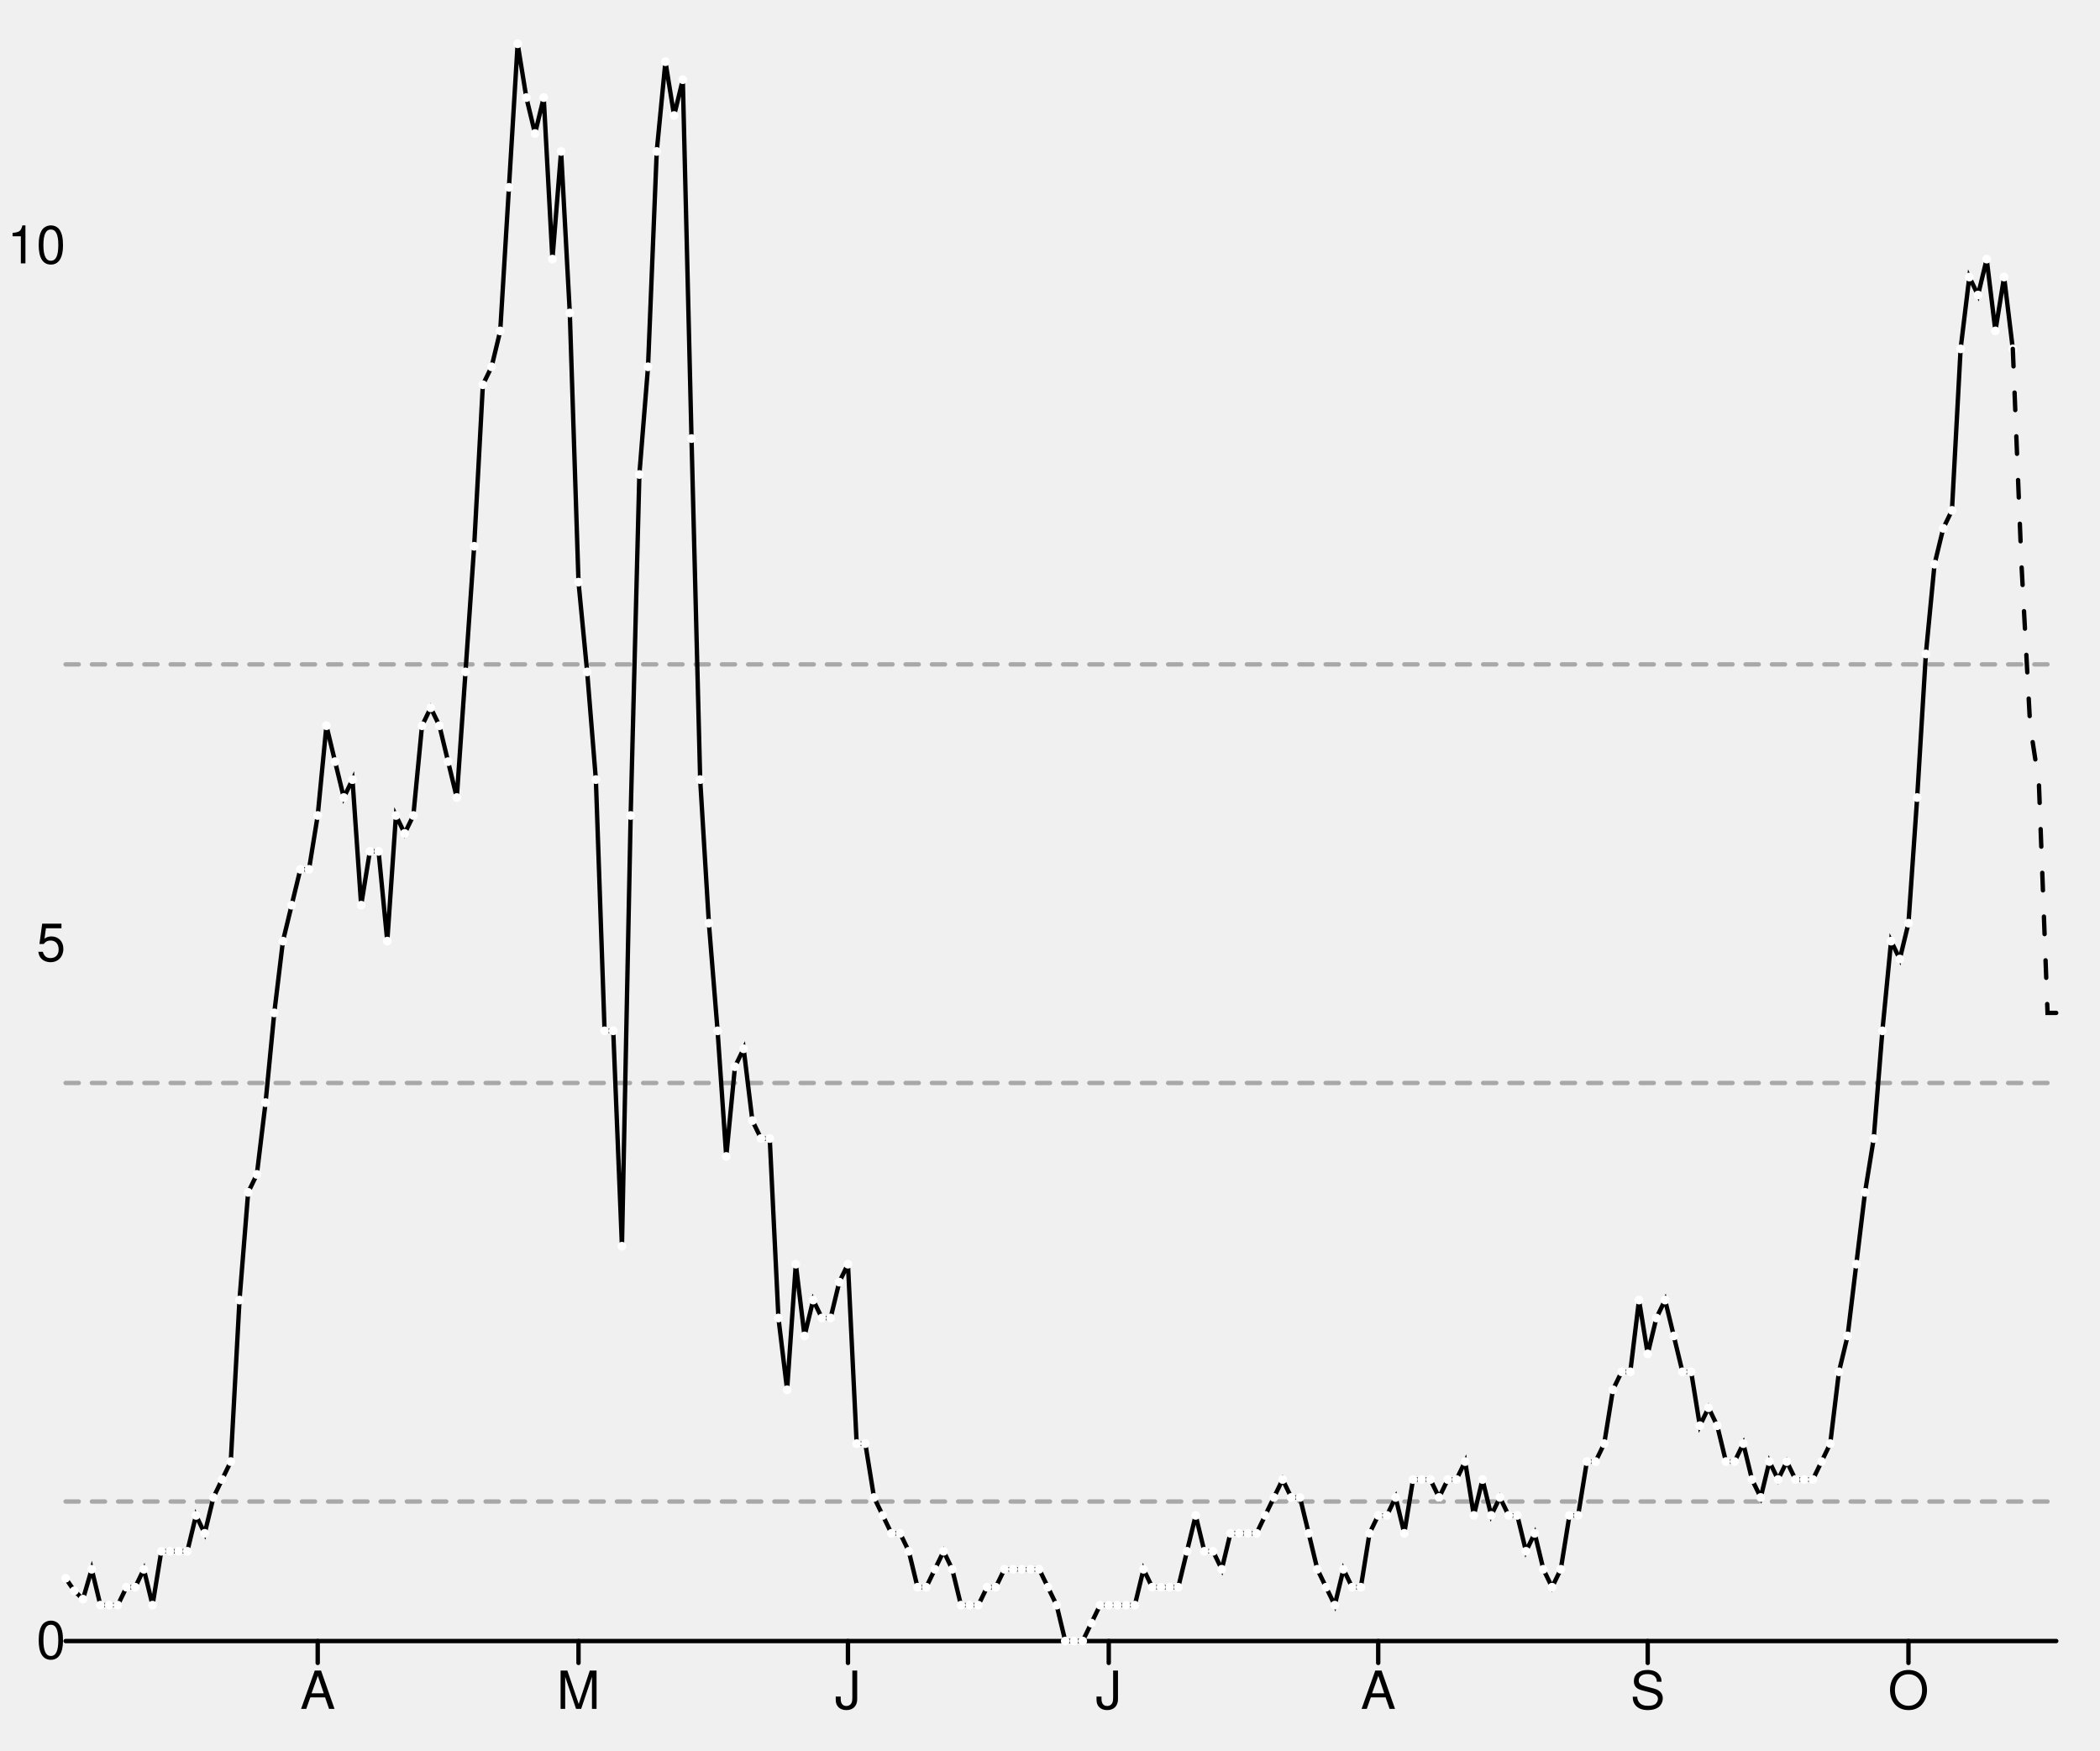
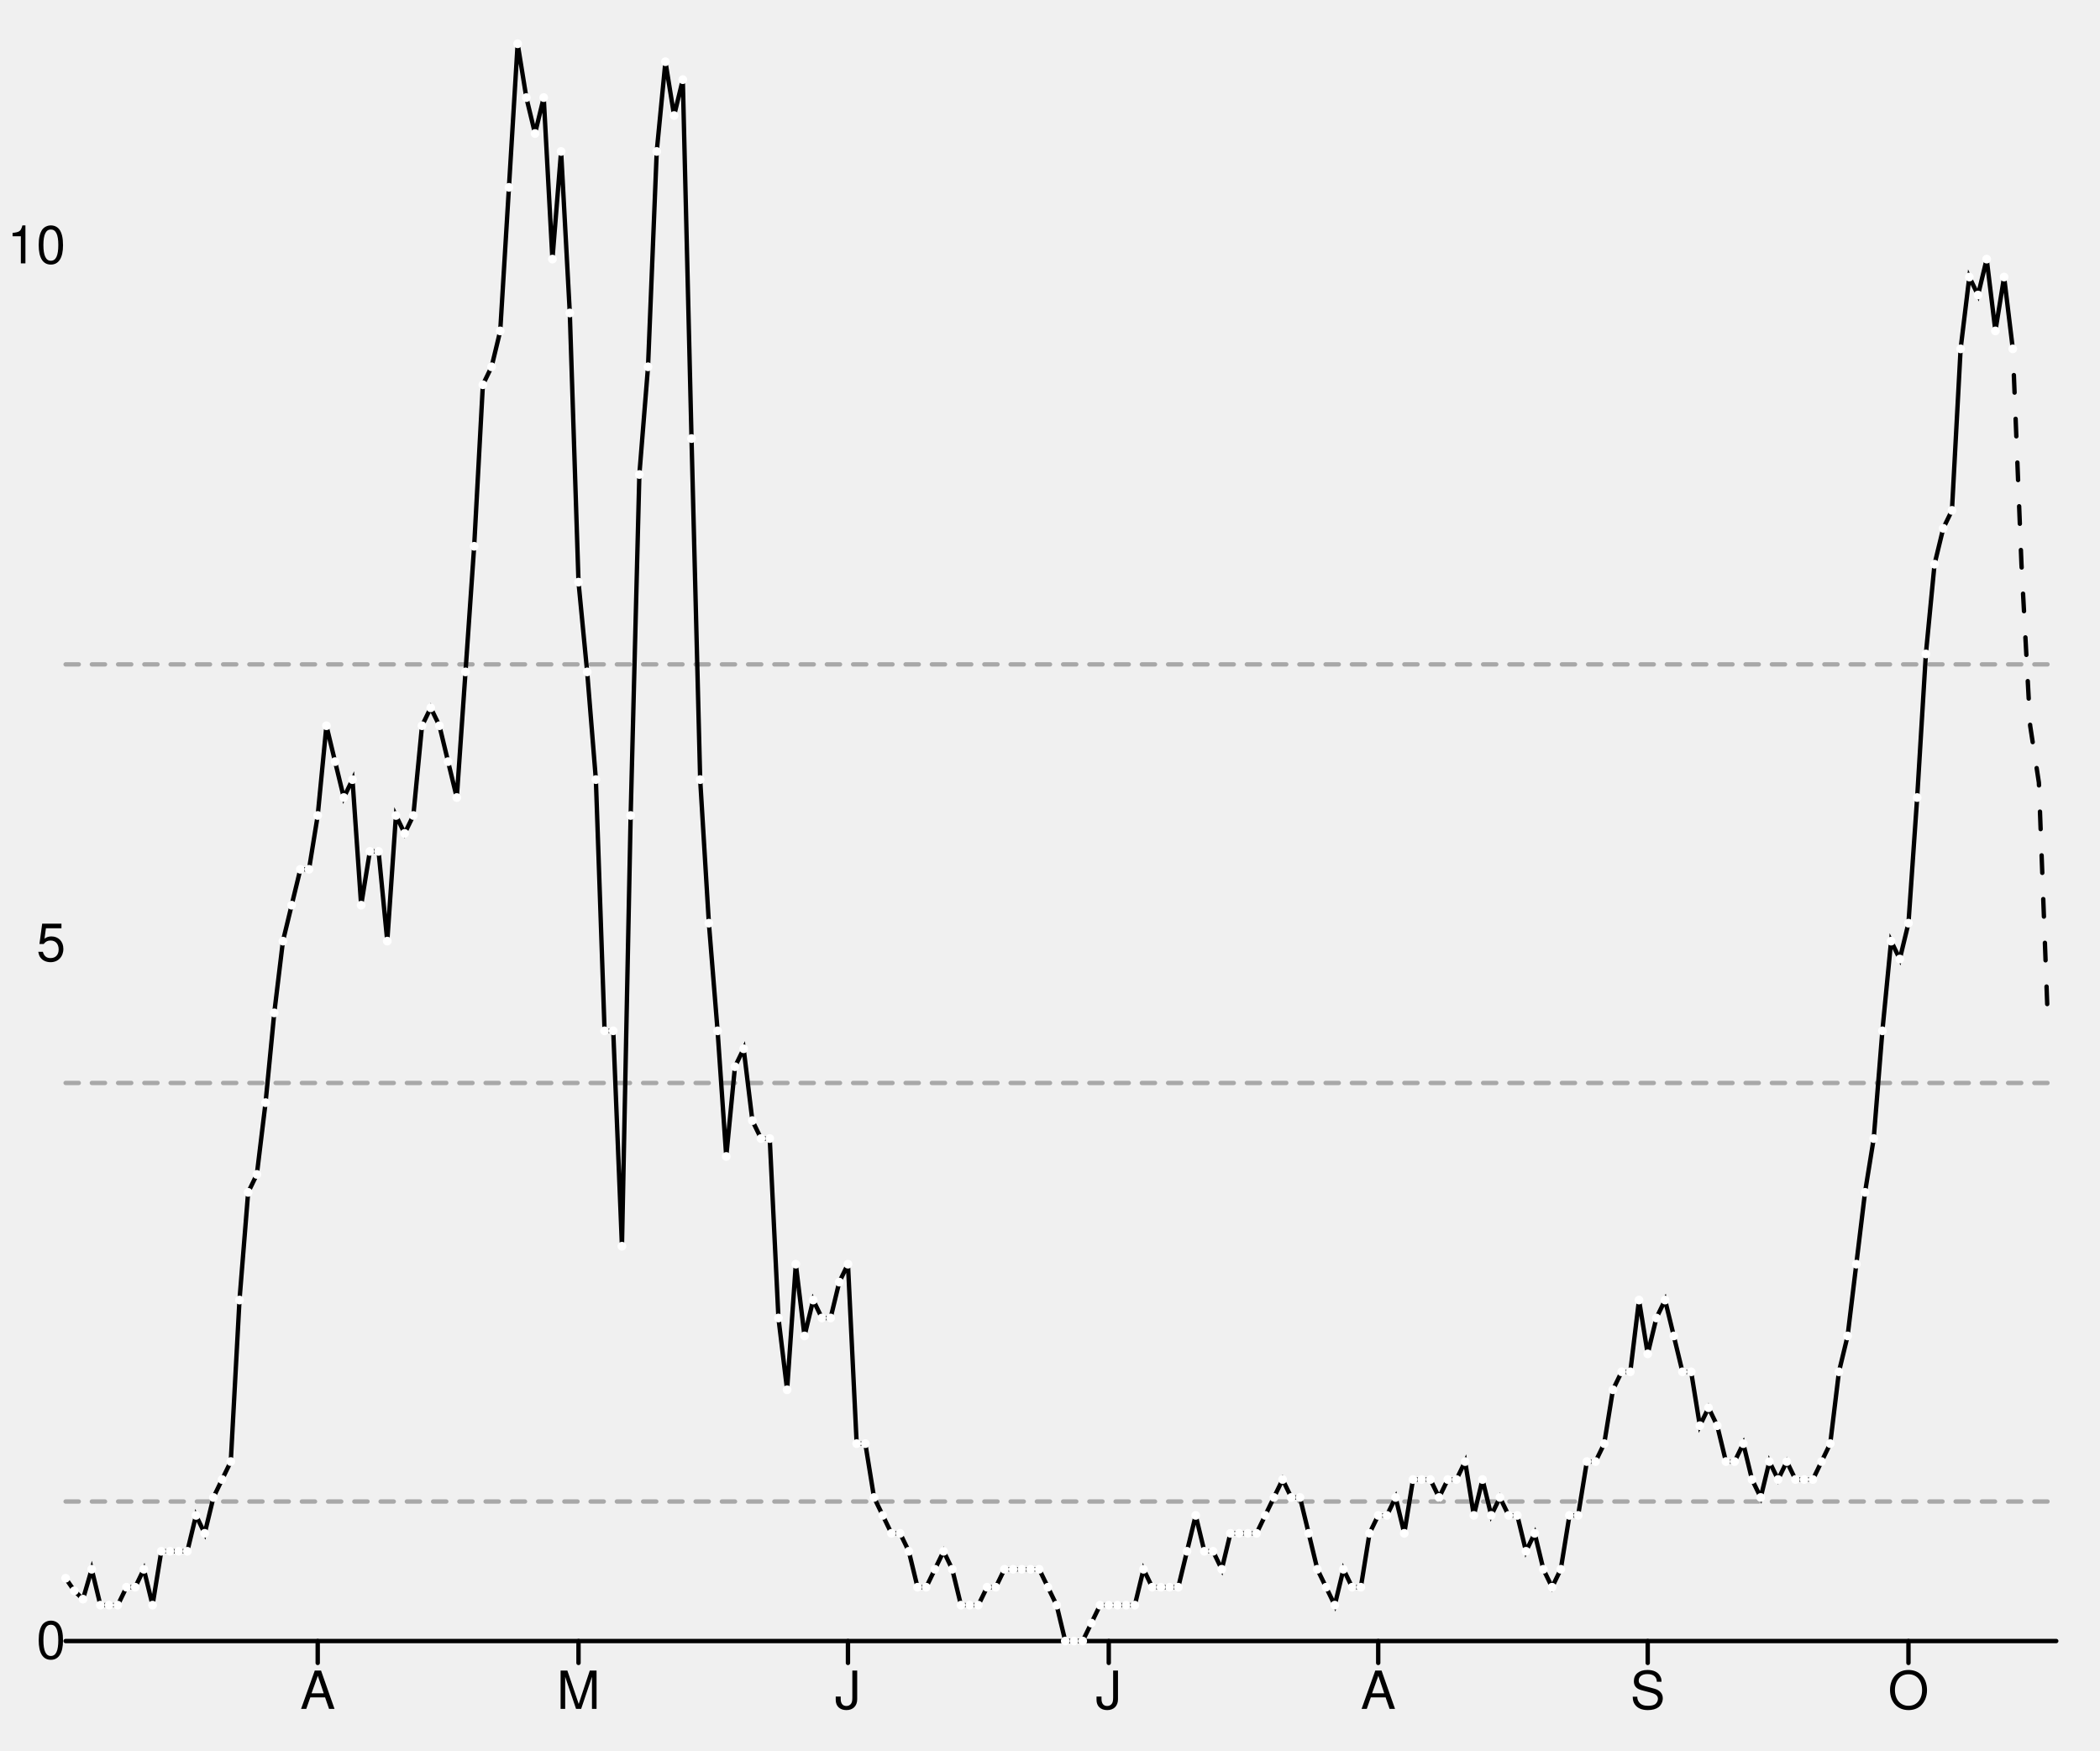
<svg xmlns="http://www.w3.org/2000/svg" width="480" height="400" viewBox="0 0 480 400" style="overflow:display" preserveAspectRatio="xMinYMin meet" overflow="visible">
  <defs>
    <style>
	.data-series path.line { fill-opacity: 0; stroke: black; }
	.data-series path.line.dotted { stroke-dasharray: 12 20 }
	.data-series:hover path.line, .data-series.on path.line { stroke-width: 1; }
	.data-series:hover circle, .data-series.on circle { display: inline; }
	.graph-grid { font-family: "Helvetica Neue",Helvetica,Arial,"Lucida Grande",sans-serif; }
	.graph-grid line { stroke: black; stroke-width: 1; stroke-linecap: round; }
	.graph-grid.graph-grid-x text { text-anchor: middle; dominant-baseline: hanging; transform: translateY(10px); }
	.graph-grid.graph-grid-y text { text-anchor: end; dominant-baseline: middle; transform: translateX(-10px); }
	</style>
  </defs>
  <g class="graph-grid graph-grid-y">
    <line x1="15.00" y1="375.00" x2="470.00" y2="375.00" data-left="15" />
    <text x="25" y="375" text-anchor="end">0</text>
    <text x="25" y="215.585" text-anchor="end">5</text>
    <text x="25" y="56.17" text-anchor="end">10</text>
    <text style="text-anchor:middle;dominant-baseline:hanging;font-weight:bold;transform: translateY(192.5px) rotate(-90deg);" />
  </g>
  <g class="graph-grid graph-grid-x">
    <line class="tick" x1="72.62" y1="375.00" x2="72.62" y2="380.00" />
    <text x="72.62" y="375" text-anchor="middle">A</text>
    <line class="tick" x1="132.23" y1="375.00" x2="132.23" y2="380.00" />
    <text x="132.227" y="375" text-anchor="middle">M</text>
    <line class="tick" x1="193.82" y1="375.00" x2="193.82" y2="380.00" />
    <text x="193.821" y="375" text-anchor="middle">J</text>
    <line class="tick" x1="253.43" y1="375.00" x2="253.43" y2="380.00" />
    <text x="253.428" y="375" text-anchor="middle">J</text>
    <line class="tick" x1="315.02" y1="375.00" x2="315.02" y2="380.00" />
    <text x="315.022" y="375" text-anchor="middle">A</text>
    <line class="tick" x1="376.62" y1="375.00" x2="376.62" y2="380.00" />
    <text x="376.616" y="375" text-anchor="middle">S</text>
    <line class="tick" x1="436.22" y1="375.00" x2="436.22" y2="380.00" />
    <text x="436.223" y="375" text-anchor="middle">O</text>
    <text style="text-anchor:middle;dominant-baseline:hanging;font-weight:bold;transform: translateY(192.5px) rotate(-90deg);" />
  </g>
  <g data-series="widespread" class="data-series">
    <path d="M 15.00,151.82L 470.00,151.82" id="E07000181-level-0" class="line" stroke-width="1" stroke-linecap="round" stroke-dasharray="3,3" fill-opacity="0.3" opacity="0.3" />
  </g>
  <g data-series="substantial" class="data-series">
    <path d="M 15.00,247.47L 470.00,247.47" id="E07000181-level-1" class="line" stroke-width="1" stroke-linecap="round" stroke-dasharray="3,3" fill-opacity="0.3" opacity="0.3" />
  </g>
  <g data-series="moderate" class="data-series">
    <path d="M 15.00,343.12L 470.00,343.12" id="E07000181-level-2" class="line" stroke-width="1" stroke-linecap="round" stroke-dasharray="3,3" fill-opacity="0.3" opacity="0.3" />
  </g>
  <g data-series="new-cases" class="data-series">
    <path d="M 15.00,360.65L 16.99,363.52L 18.97,365.43L 20.96,358.60L 22.95,366.80L 24.93,366.80L 26.92,366.80L 28.91,362.70L 30.90,362.70L 32.88,358.60L 34.87,366.80L 36.86,354.49L 38.84,354.49L 40.83,354.49L 42.82,354.49L 44.80,346.29L 46.79,350.39L 48.78,342.19L 50.76,338.09L 52.75,333.99L 54.74,297.08L 56.72,272.47L 58.71,268.37L 60.70,251.97L 62.69,231.46L 64.67,215.06L 66.66,206.85L 68.65,198.65L 70.63,198.65L 72.62,186.35L 74.61,165.84L 76.59,174.04L 78.58,182.25L 80.57,178.15L 82.55,206.85L 84.54,194.55L 86.53,194.55L 88.52,215.06L 90.50,186.35L 92.49,190.45L 94.48,186.35L 96.46,165.84L 98.45,161.74L 100.44,165.84L 102.42,174.04L 104.41,182.25L 106.40,153.54L 108.38,124.83L 110.37,87.92L 112.36,83.82L 114.34,75.62L 116.33,42.81L 118.32,10.00L 120.31,22.30L 122.29,30.51L 124.28,22.30L 126.27,59.21L 128.25,34.61L 130.24,71.52L 132.23,133.03L 134.21,153.54L 136.20,178.15L 138.19,235.56L 140.17,235.56L 142.16,284.78L 144.15,186.35L 146.14,108.43L 148.12,83.82L 150.11,34.61L 152.10,14.10L 154.08,26.40L 156.07,18.20L 158.06,100.22L 160.04,178.15L 162.03,210.96L 164.02,235.56L 166.00,264.27L 167.99,243.76L 169.98,239.66L 171.97,256.07L 173.95,260.17L 175.94,260.17L 177.93,301.18L 179.91,317.58L 181.90,288.88L 183.89,305.28L 185.87,297.08L 187.86,301.18L 189.85,301.18L 191.83,292.98L 193.82,288.88L 195.81,329.89L 197.79,329.89L 199.78,342.19L 201.77,346.29L 203.76,350.39L 205.74,350.39L 207.73,354.49L 209.72,362.70L 211.70,362.70L 213.69,358.60L 215.68,354.49L 217.66,358.60L 219.65,366.80L 221.64,366.80L 223.62,366.80L 225.61,362.70L 227.60,362.70L 229.59,358.60L 231.57,358.60L 233.56,358.60L 235.55,358.60L 237.53,358.60L 239.52,362.70L 241.51,366.80L 243.49,375.00L 245.48,375.00L 247.47,375.00L 249.45,370.90L 251.44,366.80L 253.43,366.80L 255.41,366.80L 257.40,366.80L 259.39,366.80L 261.38,358.60L 263.36,362.70L 265.35,362.70L 267.34,362.70L 269.32,362.70L 271.31,354.49L 273.30,346.29L 275.28,354.49L 277.27,354.49L 279.26,358.60L 281.24,350.39L 283.23,350.39L 285.22,350.39L 287.21,350.39L 289.19,346.29L 291.18,342.19L 293.17,338.09L 295.15,342.19L 297.14,342.19L 299.13,350.39L 301.11,358.60L 303.10,362.70L 305.09,366.80L 307.07,358.60L 309.06,362.70L 311.05,362.70L 313.03,350.39L 315.02,346.29L 317.01,346.29L 319.00,342.19L 320.98,350.39L 322.97,338.09L 324.96,338.09L 326.94,338.09L 328.93,342.19L 330.92,338.09L 332.90,338.09L 334.89,333.99L 336.88,346.29L 338.86,338.09L 340.85,346.29L 342.84,342.19L 344.83,346.29L 346.81,346.29L 348.80,354.49L 350.79,350.39L 352.77,358.60L 354.76,362.70L 356.75,358.60L 358.73,346.29L 360.72,346.29L 362.71,333.99L 364.69,333.99L 366.68,329.89L 368.67,317.58L 370.66,313.48L 372.64,313.48L 374.63,297.08L 376.62,309.38L 378.60,301.18L 380.59,297.08L 382.58,305.28L 384.56,313.48L 386.55,313.48L 388.54,325.79L 390.52,321.69L 392.51,325.79L 394.50,333.99L 396.48,333.99L 398.47,329.89L 400.46,338.09L 402.45,342.19L 404.43,333.99L 406.42,338.09L 408.41,333.99L 410.39,338.09L 412.38,338.09L 414.37,338.09L 416.35,333.99L 418.34,329.89L 420.33,313.48L 422.31,305.28L 424.30,288.88L 426.29,272.47L 428.28,260.17L 430.26,235.56L 432.25,215.06L 434.24,219.16L 436.22,210.96L 438.21,182.25L 440.20,149.44L 442.18,128.93L 444.17,120.73L 446.16,116.63L 448.14,79.72L 450.13,63.31L 452.12,67.42L 454.10,59.21L 456.09,75.62L 458.08,63.31L 460.07,79.72" id="New cases" class="line" stroke-width="1" stroke-linecap="round" />
    <circle cx="15.00" cy="360.65" data-y="0.45" data-x="1583193600" r="1" fill="white" />
    <circle cx="16.99" cy="363.52" data-y="0.36" data-x="1583280000" r="1" fill="white" />
    <circle cx="18.97" cy="365.43" data-y="0.30" data-x="1583366400" r="1" fill="white" />
    <circle cx="20.96" cy="358.60" data-y="0.51" data-x="1583452800" r="1" fill="white" />
    <circle cx="22.95" cy="366.80" data-y="0.26" data-x="1583539200" r="1" fill="white" />
    <circle cx="24.93" cy="366.80" data-y="0.26" data-x="1583625600" r="1" fill="white" />
    <circle cx="26.92" cy="366.80" data-y="0.26" data-x="1583712000" r="1" fill="white" />
    <circle cx="28.91" cy="362.70" data-y="0.39" data-x="1583798400" r="1" fill="white" />
    <circle cx="30.90" cy="362.70" data-y="0.39" data-x="1583884800" r="1" fill="white" />
    <circle cx="32.88" cy="358.60" data-y="0.51" data-x="1583971200" r="1" fill="white" />
    <circle cx="34.87" cy="366.80" data-y="0.26" data-x="1584057600" r="1" fill="white" />
    <circle cx="36.86" cy="354.49" data-y="0.64" data-x="1584144000" r="1" fill="white" />
    <circle cx="38.84" cy="354.49" data-y="0.64" data-x="1584230400" r="1" fill="white" />
    <circle cx="40.83" cy="354.49" data-y="0.64" data-x="1584316800" r="1" fill="white" />
    <circle cx="42.82" cy="354.49" data-y="0.64" data-x="1584403200" r="1" fill="white" />
    <circle cx="44.80" cy="346.29" data-y="0.90" data-x="1584489600" r="1" fill="white" />
    <circle cx="46.79" cy="350.39" data-y="0.77" data-x="1584576000" r="1" fill="white" />
    <circle cx="48.78" cy="342.19" data-y="1.03" data-x="1584662400" r="1" fill="white" />
    <circle cx="50.76" cy="338.09" data-y="1.16" data-x="1584748800" r="1" fill="white" />
    <circle cx="52.75" cy="333.99" data-y="1.29" data-x="1584835200" r="1" fill="white" />
    <circle cx="54.74" cy="297.08" data-y="2.44" data-x="1584921600" r="1" fill="white" />
    <circle cx="56.72" cy="272.47" data-y="3.22" data-x="1585008000" r="1" fill="white" />
    <circle cx="58.71" cy="268.37" data-y="3.34" data-x="1585094400" r="1" fill="white" />
    <circle cx="60.70" cy="251.97" data-y="3.86" data-x="1585180800" r="1" fill="white" />
    <circle cx="62.69" cy="231.46" data-y="4.50" data-x="1585267200" r="1" fill="white" />
    <circle cx="64.67" cy="215.06" data-y="5.02" data-x="1585353600" r="1" fill="white" />
    <circle cx="66.66" cy="206.85" data-y="5.27" data-x="1585440000" r="1" fill="white" />
    <circle cx="68.65" cy="198.65" data-y="5.53" data-x="1585526400" r="1" fill="white" />
    <circle cx="70.63" cy="198.65" data-y="5.53" data-x="1585612800" r="1" fill="white" />
    <circle cx="72.62" cy="186.35" data-y="5.92" data-x="1585699200" r="1" fill="white" />
    <circle cx="74.61" cy="165.84" data-y="6.56" data-x="1585785600" r="1" fill="white" />
    <circle cx="76.59" cy="174.04" data-y="6.30" data-x="1585872000" r="1" fill="white" />
    <circle cx="78.58" cy="182.25" data-y="6.05" data-x="1585958400" r="1" fill="white" />
    <circle cx="80.57" cy="178.15" data-y="6.17" data-x="1586044800" r="1" fill="white" />
    <circle cx="82.55" cy="206.85" data-y="5.27" data-x="1586131200" r="1" fill="white" />
    <circle cx="84.54" cy="194.55" data-y="5.66" data-x="1586217600" r="1" fill="white" />
    <circle cx="86.53" cy="194.55" data-y="5.66" data-x="1586304000" r="1" fill="white" />
    <circle cx="88.52" cy="215.06" data-y="5.02" data-x="1586390400" r="1" fill="white" />
    <circle cx="90.50" cy="186.35" data-y="5.92" data-x="1586476800" r="1" fill="white" />
    <circle cx="92.49" cy="190.45" data-y="5.79" data-x="1586563200" r="1" fill="white" />
    <circle cx="94.48" cy="186.35" data-y="5.92" data-x="1586649600" r="1" fill="white" />
    <circle cx="96.46" cy="165.84" data-y="6.56" data-x="1586736000" r="1" fill="white" />
    <circle cx="98.45" cy="161.74" data-y="6.69" data-x="1586822400" r="1" fill="white" />
    <circle cx="100.44" cy="165.84" data-y="6.56" data-x="1586908800" r="1" fill="white" />
    <circle cx="102.42" cy="174.04" data-y="6.30" data-x="1586995200" r="1" fill="white" />
    <circle cx="104.41" cy="182.25" data-y="6.05" data-x="1587081600" r="1" fill="white" />
    <circle cx="106.40" cy="153.54" data-y="6.95" data-x="1587168000" r="1" fill="white" />
    <circle cx="108.38" cy="124.83" data-y="7.85" data-x="1587254400" r="1" fill="white" />
    <circle cx="110.37" cy="87.92" data-y="9.00" data-x="1587340800" r="1" fill="white" />
    <circle cx="112.36" cy="83.82" data-y="9.13" data-x="1587427200" r="1" fill="white" />
    <circle cx="114.34" cy="75.62" data-y="9.39" data-x="1587513600" r="1" fill="white" />
    <circle cx="116.33" cy="42.81" data-y="10.42" data-x="1587600000" r="1" fill="white" />
    <circle cx="118.32" cy="10.00" data-y="11.45" data-x="1587686400" r="1" fill="white" />
    <circle cx="120.31" cy="22.30" data-y="11.06" data-x="1587772800" r="1" fill="white" />
    <circle cx="122.29" cy="30.51" data-y="10.80" data-x="1587859200" r="1" fill="white" />
    <circle cx="124.28" cy="22.30" data-y="11.06" data-x="1587945600" r="1" fill="white" />
    <circle cx="126.27" cy="59.21" data-y="9.90" data-x="1588032000" r="1" fill="white" />
    <circle cx="128.25" cy="34.61" data-y="10.68" data-x="1588118400" r="1" fill="white" />
    <circle cx="130.24" cy="71.52" data-y="9.52" data-x="1588204800" r="1" fill="white" />
    <circle cx="132.23" cy="133.03" data-y="7.59" data-x="1588291200" r="1" fill="white" />
    <circle cx="134.21" cy="153.54" data-y="6.95" data-x="1588377600" r="1" fill="white" />
    <circle cx="136.20" cy="178.15" data-y="6.17" data-x="1588464000" r="1" fill="white" />
    <circle cx="138.19" cy="235.56" data-y="4.37" data-x="1588550400" r="1" fill="white" />
    <circle cx="140.17" cy="235.56" data-y="4.37" data-x="1588636800" r="1" fill="white" />
    <circle cx="142.16" cy="284.78" data-y="2.83" data-x="1588723200" r="1" fill="white" />
    <circle cx="144.15" cy="186.35" data-y="5.92" data-x="1588809600" r="1" fill="white" />
    <circle cx="146.14" cy="108.43" data-y="8.36" data-x="1588896000" r="1" fill="white" />
    <circle cx="148.12" cy="83.82" data-y="9.13" data-x="1588982400" r="1" fill="white" />
    <circle cx="150.11" cy="34.61" data-y="10.68" data-x="1589068800" r="1" fill="white" />
    <circle cx="152.10" cy="14.10" data-y="11.32" data-x="1589155200" r="1" fill="white" />
    <circle cx="154.08" cy="26.40" data-y="10.93" data-x="1589241600" r="1" fill="white" />
    <circle cx="156.07" cy="18.20" data-y="11.19" data-x="1589328000" r="1" fill="white" />
    <circle cx="158.06" cy="100.22" data-y="8.62" data-x="1589414400" r="1" fill="white" />
    <circle cx="160.04" cy="178.15" data-y="6.17" data-x="1589500800" r="1" fill="white" />
    <circle cx="162.03" cy="210.96" data-y="5.15" data-x="1589587200" r="1" fill="white" />
    <circle cx="164.02" cy="235.56" data-y="4.37" data-x="1589673600" r="1" fill="white" />
    <circle cx="166.00" cy="264.27" data-y="3.47" data-x="1589760000" r="1" fill="white" />
    <circle cx="167.99" cy="243.76" data-y="4.12" data-x="1589846400" r="1" fill="white" />
    <circle cx="169.98" cy="239.66" data-y="4.24" data-x="1589932800" r="1" fill="white" />
    <circle cx="171.97" cy="256.07" data-y="3.73" data-x="1590019200" r="1" fill="white" />
    <circle cx="173.95" cy="260.17" data-y="3.60" data-x="1590105600" r="1" fill="white" />
    <circle cx="175.94" cy="260.17" data-y="3.60" data-x="1590192000" r="1" fill="white" />
    <circle cx="177.93" cy="301.18" data-y="2.32" data-x="1590278400" r="1" fill="white" />
    <circle cx="179.91" cy="317.58" data-y="1.80" data-x="1590364800" r="1" fill="white" />
    <circle cx="181.90" cy="288.88" data-y="2.70" data-x="1590451200" r="1" fill="white" />
    <circle cx="183.89" cy="305.28" data-y="2.19" data-x="1590537600" r="1" fill="white" />
    <circle cx="185.87" cy="297.08" data-y="2.44" data-x="1590624000" r="1" fill="white" />
    <circle cx="187.86" cy="301.18" data-y="2.32" data-x="1590710400" r="1" fill="white" />
    <circle cx="189.85" cy="301.18" data-y="2.32" data-x="1590796800" r="1" fill="white" />
    <circle cx="191.83" cy="292.98" data-y="2.57" data-x="1590883200" r="1" fill="white" />
    <circle cx="193.82" cy="288.88" data-y="2.70" data-x="1590969600" r="1" fill="white" />
    <circle cx="195.81" cy="329.89" data-y="1.41" data-x="1591056000" r="1" fill="white" />
    <circle cx="197.79" cy="329.89" data-y="1.41" data-x="1591142400" r="1" fill="white" />
    <circle cx="199.78" cy="342.19" data-y="1.03" data-x="1591228800" r="1" fill="white" />
    <circle cx="201.77" cy="346.29" data-y="0.90" data-x="1591315200" r="1" fill="white" />
    <circle cx="203.76" cy="350.39" data-y="0.77" data-x="1591401600" r="1" fill="white" />
    <circle cx="205.74" cy="350.39" data-y="0.77" data-x="1591488000" r="1" fill="white" />
    <circle cx="207.73" cy="354.49" data-y="0.64" data-x="1591574400" r="1" fill="white" />
    <circle cx="209.72" cy="362.70" data-y="0.39" data-x="1591660800" r="1" fill="white" />
    <circle cx="211.70" cy="362.70" data-y="0.39" data-x="1591747200" r="1" fill="white" />
    <circle cx="213.69" cy="358.60" data-y="0.51" data-x="1591833600" r="1" fill="white" />
    <circle cx="215.68" cy="354.49" data-y="0.64" data-x="1591920000" r="1" fill="white" />
    <circle cx="217.66" cy="358.60" data-y="0.51" data-x="1592006400" r="1" fill="white" />
    <circle cx="219.65" cy="366.80" data-y="0.26" data-x="1592092800" r="1" fill="white" />
    <circle cx="221.64" cy="366.80" data-y="0.26" data-x="1592179200" r="1" fill="white" />
    <circle cx="223.62" cy="366.80" data-y="0.26" data-x="1592265600" r="1" fill="white" />
    <circle cx="225.61" cy="362.70" data-y="0.39" data-x="1592352000" r="1" fill="white" />
    <circle cx="227.60" cy="362.70" data-y="0.39" data-x="1592438400" r="1" fill="white" />
    <circle cx="229.59" cy="358.60" data-y="0.51" data-x="1592524800" r="1" fill="white" />
    <circle cx="231.57" cy="358.60" data-y="0.51" data-x="1592611200" r="1" fill="white" />
    <circle cx="233.56" cy="358.60" data-y="0.51" data-x="1592697600" r="1" fill="white" />
    <circle cx="235.55" cy="358.60" data-y="0.51" data-x="1592784000" r="1" fill="white" />
    <circle cx="237.53" cy="358.60" data-y="0.51" data-x="1592870400" r="1" fill="white" />
    <circle cx="239.52" cy="362.70" data-y="0.39" data-x="1592956800" r="1" fill="white" />
    <circle cx="241.51" cy="366.80" data-y="0.26" data-x="1593043200" r="1" fill="white" />
    <circle cx="243.49" cy="375.00" data-y="0.00" data-x="1593129600" r="1" fill="white" />
    <circle cx="245.48" cy="375.00" data-y="0.00" data-x="1593216000" r="1" fill="white" />
    <circle cx="247.47" cy="375.00" data-y="0.00" data-x="1593302400" r="1" fill="white" />
    <circle cx="249.45" cy="370.90" data-y="0.13" data-x="1593388800" r="1" fill="white" />
    <circle cx="251.44" cy="366.80" data-y="0.26" data-x="1593475200" r="1" fill="white" />
    <circle cx="253.43" cy="366.80" data-y="0.26" data-x="1593561600" r="1" fill="white" />
    <circle cx="255.41" cy="366.80" data-y="0.26" data-x="1593648000" r="1" fill="white" />
    <circle cx="257.40" cy="366.80" data-y="0.26" data-x="1593734400" r="1" fill="white" />
    <circle cx="259.39" cy="366.80" data-y="0.26" data-x="1593820800" r="1" fill="white" />
    <circle cx="261.38" cy="358.60" data-y="0.51" data-x="1593907200" r="1" fill="white" />
    <circle cx="263.36" cy="362.70" data-y="0.39" data-x="1593993600" r="1" fill="white" />
    <circle cx="265.35" cy="362.70" data-y="0.39" data-x="1594080000" r="1" fill="white" />
    <circle cx="267.34" cy="362.70" data-y="0.39" data-x="1594166400" r="1" fill="white" />
    <circle cx="269.32" cy="362.70" data-y="0.39" data-x="1594252800" r="1" fill="white" />
    <circle cx="271.31" cy="354.49" data-y="0.64" data-x="1594339200" r="1" fill="white" />
    <circle cx="273.30" cy="346.29" data-y="0.90" data-x="1594425600" r="1" fill="white" />
    <circle cx="275.28" cy="354.49" data-y="0.64" data-x="1594512000" r="1" fill="white" />
    <circle cx="277.27" cy="354.49" data-y="0.64" data-x="1594598400" r="1" fill="white" />
    <circle cx="279.26" cy="358.60" data-y="0.51" data-x="1594684800" r="1" fill="white" />
    <circle cx="281.24" cy="350.39" data-y="0.77" data-x="1594771200" r="1" fill="white" />
    <circle cx="283.23" cy="350.39" data-y="0.77" data-x="1594857600" r="1" fill="white" />
    <circle cx="285.22" cy="350.39" data-y="0.77" data-x="1594944000" r="1" fill="white" />
    <circle cx="287.21" cy="350.39" data-y="0.77" data-x="1595030400" r="1" fill="white" />
    <circle cx="289.19" cy="346.29" data-y="0.90" data-x="1595116800" r="1" fill="white" />
    <circle cx="291.18" cy="342.19" data-y="1.03" data-x="1595203200" r="1" fill="white" />
    <circle cx="293.17" cy="338.09" data-y="1.16" data-x="1595289600" r="1" fill="white" />
    <circle cx="295.15" cy="342.19" data-y="1.03" data-x="1595376000" r="1" fill="white" />
    <circle cx="297.14" cy="342.19" data-y="1.03" data-x="1595462400" r="1" fill="white" />
    <circle cx="299.13" cy="350.39" data-y="0.77" data-x="1595548800" r="1" fill="white" />
    <circle cx="301.11" cy="358.60" data-y="0.51" data-x="1595635200" r="1" fill="white" />
    <circle cx="303.10" cy="362.70" data-y="0.39" data-x="1595721600" r="1" fill="white" />
    <circle cx="305.09" cy="366.80" data-y="0.26" data-x="1595808000" r="1" fill="white" />
    <circle cx="307.07" cy="358.60" data-y="0.51" data-x="1595894400" r="1" fill="white" />
    <circle cx="309.06" cy="362.70" data-y="0.39" data-x="1595980800" r="1" fill="white" />
    <circle cx="311.05" cy="362.70" data-y="0.39" data-x="1596067200" r="1" fill="white" />
    <circle cx="313.03" cy="350.39" data-y="0.77" data-x="1596153600" r="1" fill="white" />
    <circle cx="315.02" cy="346.29" data-y="0.90" data-x="1596240000" r="1" fill="white" />
    <circle cx="317.01" cy="346.29" data-y="0.90" data-x="1596326400" r="1" fill="white" />
    <circle cx="319.00" cy="342.19" data-y="1.03" data-x="1596412800" r="1" fill="white" />
    <circle cx="320.98" cy="350.39" data-y="0.77" data-x="1596499200" r="1" fill="white" />
    <circle cx="322.97" cy="338.09" data-y="1.16" data-x="1596585600" r="1" fill="white" />
    <circle cx="324.96" cy="338.09" data-y="1.16" data-x="1596672000" r="1" fill="white" />
    <circle cx="326.94" cy="338.09" data-y="1.16" data-x="1596758400" r="1" fill="white" />
    <circle cx="328.93" cy="342.19" data-y="1.03" data-x="1596844800" r="1" fill="white" />
    <circle cx="330.92" cy="338.09" data-y="1.16" data-x="1596931200" r="1" fill="white" />
    <circle cx="332.90" cy="338.09" data-y="1.16" data-x="1597017600" r="1" fill="white" />
    <circle cx="334.89" cy="333.99" data-y="1.29" data-x="1597104000" r="1" fill="white" />
    <circle cx="336.88" cy="346.29" data-y="0.90" data-x="1597190400" r="1" fill="white" />
    <circle cx="338.86" cy="338.09" data-y="1.16" data-x="1597276800" r="1" fill="white" />
    <circle cx="340.85" cy="346.29" data-y="0.90" data-x="1597363200" r="1" fill="white" />
    <circle cx="342.84" cy="342.19" data-y="1.03" data-x="1597449600" r="1" fill="white" />
    <circle cx="344.83" cy="346.29" data-y="0.90" data-x="1597536000" r="1" fill="white" />
    <circle cx="346.81" cy="346.29" data-y="0.90" data-x="1597622400" r="1" fill="white" />
    <circle cx="348.80" cy="354.49" data-y="0.64" data-x="1597708800" r="1" fill="white" />
    <circle cx="350.79" cy="350.39" data-y="0.77" data-x="1597795200" r="1" fill="white" />
    <circle cx="352.77" cy="358.60" data-y="0.51" data-x="1597881600" r="1" fill="white" />
    <circle cx="354.76" cy="362.70" data-y="0.39" data-x="1597968000" r="1" fill="white" />
    <circle cx="356.75" cy="358.60" data-y="0.51" data-x="1598054400" r="1" fill="white" />
    <circle cx="358.73" cy="346.29" data-y="0.90" data-x="1598140800" r="1" fill="white" />
    <circle cx="360.72" cy="346.29" data-y="0.90" data-x="1598227200" r="1" fill="white" />
    <circle cx="362.71" cy="333.99" data-y="1.29" data-x="1598313600" r="1" fill="white" />
    <circle cx="364.69" cy="333.99" data-y="1.29" data-x="1598400000" r="1" fill="white" />
    <circle cx="366.68" cy="329.89" data-y="1.41" data-x="1598486400" r="1" fill="white" />
    <circle cx="368.67" cy="317.58" data-y="1.80" data-x="1598572800" r="1" fill="white" />
    <circle cx="370.66" cy="313.48" data-y="1.93" data-x="1598659200" r="1" fill="white" />
    <circle cx="372.64" cy="313.48" data-y="1.93" data-x="1598745600" r="1" fill="white" />
    <circle cx="374.63" cy="297.08" data-y="2.44" data-x="1598832000" r="1" fill="white" />
    <circle cx="376.62" cy="309.38" data-y="2.06" data-x="1598918400" r="1" fill="white" />
    <circle cx="378.60" cy="301.18" data-y="2.32" data-x="1599004800" r="1" fill="white" />
    <circle cx="380.59" cy="297.08" data-y="2.44" data-x="1599091200" r="1" fill="white" />
    <circle cx="382.58" cy="305.28" data-y="2.19" data-x="1599177600" r="1" fill="white" />
    <circle cx="384.56" cy="313.48" data-y="1.93" data-x="1599264000" r="1" fill="white" />
    <circle cx="386.55" cy="313.48" data-y="1.93" data-x="1599350400" r="1" fill="white" />
    <circle cx="388.54" cy="325.79" data-y="1.54" data-x="1599436800" r="1" fill="white" />
    <circle cx="390.52" cy="321.69" data-y="1.67" data-x="1599523200" r="1" fill="white" />
    <circle cx="392.51" cy="325.79" data-y="1.54" data-x="1599609600" r="1" fill="white" />
    <circle cx="394.50" cy="333.99" data-y="1.29" data-x="1599696000" r="1" fill="white" />
    <circle cx="396.48" cy="333.99" data-y="1.29" data-x="1599782400" r="1" fill="white" />
    <circle cx="398.47" cy="329.89" data-y="1.41" data-x="1599868800" r="1" fill="white" />
    <circle cx="400.46" cy="338.09" data-y="1.16" data-x="1599955200" r="1" fill="white" />
    <circle cx="402.45" cy="342.19" data-y="1.03" data-x="1600041600" r="1" fill="white" />
    <circle cx="404.43" cy="333.99" data-y="1.29" data-x="1600128000" r="1" fill="white" />
    <circle cx="406.42" cy="338.09" data-y="1.16" data-x="1600214400" r="1" fill="white" />
    <circle cx="408.41" cy="333.99" data-y="1.29" data-x="1600300800" r="1" fill="white" />
    <circle cx="410.39" cy="338.09" data-y="1.16" data-x="1600387200" r="1" fill="white" />
    <circle cx="412.38" cy="338.09" data-y="1.16" data-x="1600473600" r="1" fill="white" />
    <circle cx="414.37" cy="338.09" data-y="1.16" data-x="1600560000" r="1" fill="white" />
    <circle cx="416.35" cy="333.99" data-y="1.29" data-x="1600646400" r="1" fill="white" />
    <circle cx="418.34" cy="329.89" data-y="1.41" data-x="1600732800" r="1" fill="white" />
    <circle cx="420.33" cy="313.48" data-y="1.93" data-x="1600819200" r="1" fill="white" />
    <circle cx="422.31" cy="305.28" data-y="2.19" data-x="1600905600" r="1" fill="white" />
    <circle cx="424.30" cy="288.88" data-y="2.70" data-x="1600992000" r="1" fill="white" />
    <circle cx="426.29" cy="272.47" data-y="3.22" data-x="1601078400" r="1" fill="white" />
    <circle cx="428.28" cy="260.17" data-y="3.60" data-x="1601164800" r="1" fill="white" />
    <circle cx="430.26" cy="235.56" data-y="4.37" data-x="1601251200" r="1" fill="white" />
    <circle cx="432.25" cy="215.06" data-y="5.02" data-x="1601337600" r="1" fill="white" />
    <circle cx="434.24" cy="219.16" data-y="4.89" data-x="1601424000" r="1" fill="white" />
    <circle cx="436.22" cy="210.96" data-y="5.15" data-x="1601510400" r="1" fill="white" />
    <circle cx="438.21" cy="182.25" data-y="6.05" data-x="1601596800" r="1" fill="white" />
    <circle cx="440.20" cy="149.44" data-y="7.07" data-x="1601683200" r="1" fill="white" />
    <circle cx="442.18" cy="128.93" data-y="7.72" data-x="1601769600" r="1" fill="white" />
    <circle cx="444.17" cy="120.73" data-y="7.98" data-x="1601856000" r="1" fill="white" />
    <circle cx="446.16" cy="116.63" data-y="8.10" data-x="1601942400" r="1" fill="white" />
    <circle cx="448.14" cy="79.72" data-y="9.26" data-x="1602028800" r="1" fill="white" />
    <circle cx="450.13" cy="63.31" data-y="9.78" data-x="1602115200" r="1" fill="white" />
    <circle cx="452.12" cy="67.42" data-y="9.65" data-x="1602201600" r="1" fill="white" />
    <circle cx="454.10" cy="59.21" data-y="9.90" data-x="1602288000" r="1" fill="white" />
    <circle cx="456.09" cy="75.62" data-y="9.39" data-x="1602374400" r="1" fill="white" />
    <circle cx="458.08" cy="63.31" data-y="9.78" data-x="1602460800" r="1" fill="white" />
    <circle cx="460.07" cy="79.72" data-y="9.26" data-x="1602547200" r="1" fill="white" />
  </g>
  <g data-series="recent-cases" class="data-series">
-     <path d="M 460.07,79.72L 462.05,128.93L 464.04,165.84L 466.03,178.83L 468.01,231.46L 470.00,231.46" id="Recent cases" class="line" stroke-width="1" stroke-linecap="round" stroke-dasharray="4,6" />
+     <path d="M 460.07,79.72L 462.05,128.93L 464.04,165.84L 466.03,178.83L 468.01,231.46L 470.00,231.46" id="Recent cases" class="line" stroke-width="1" stroke-linecap="round" stroke-dasharray="4,6" stroke-dashoffset="4" />
  </g>
</svg>
